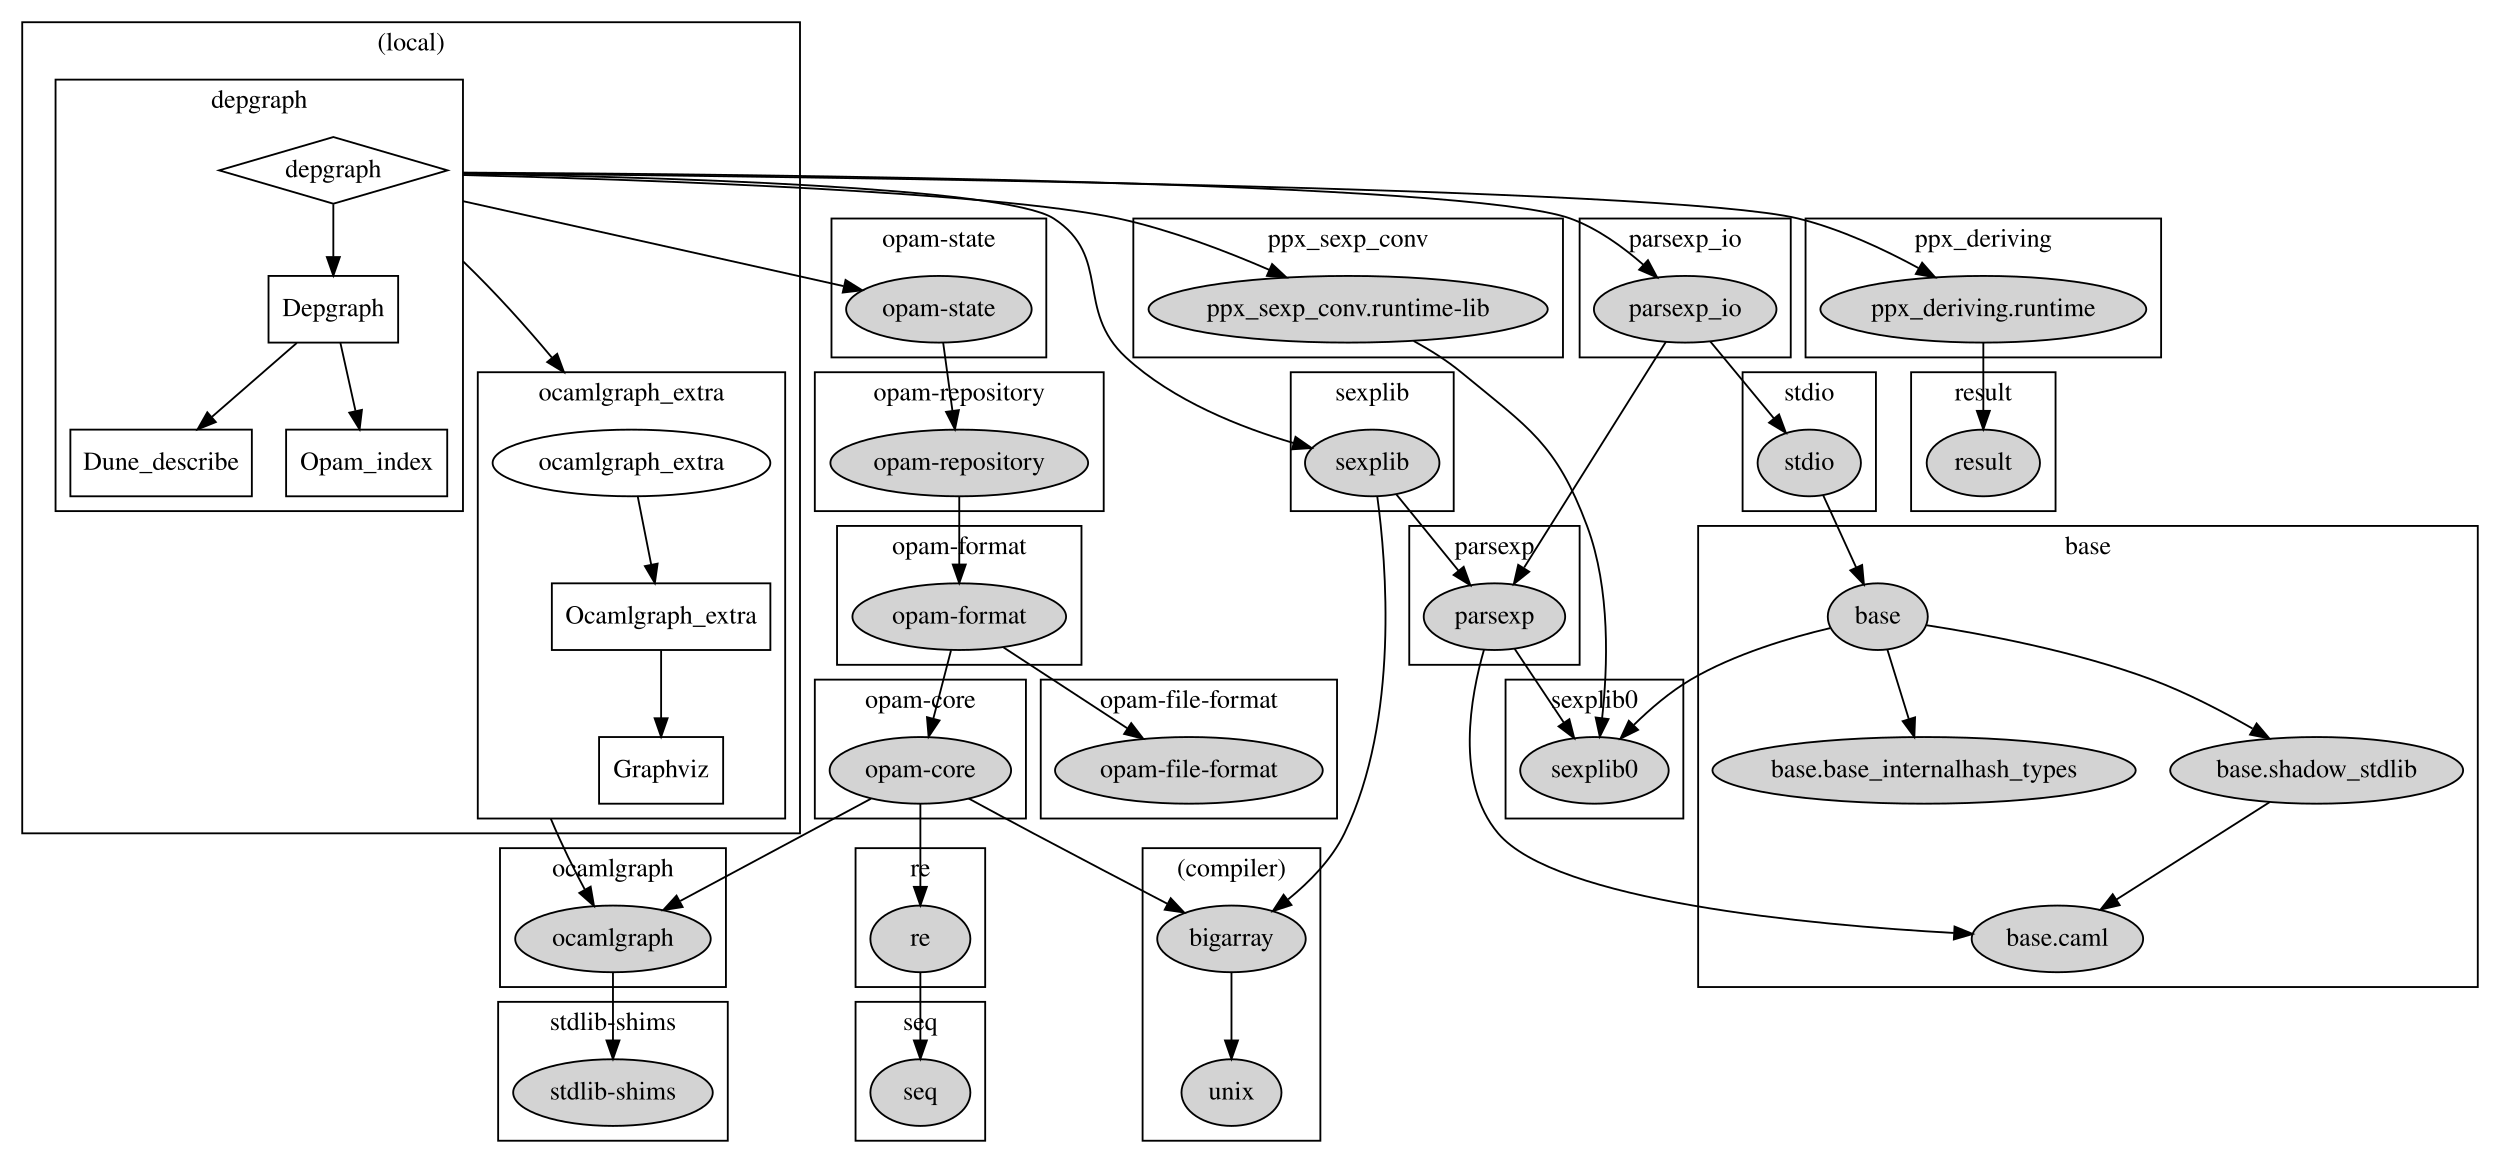
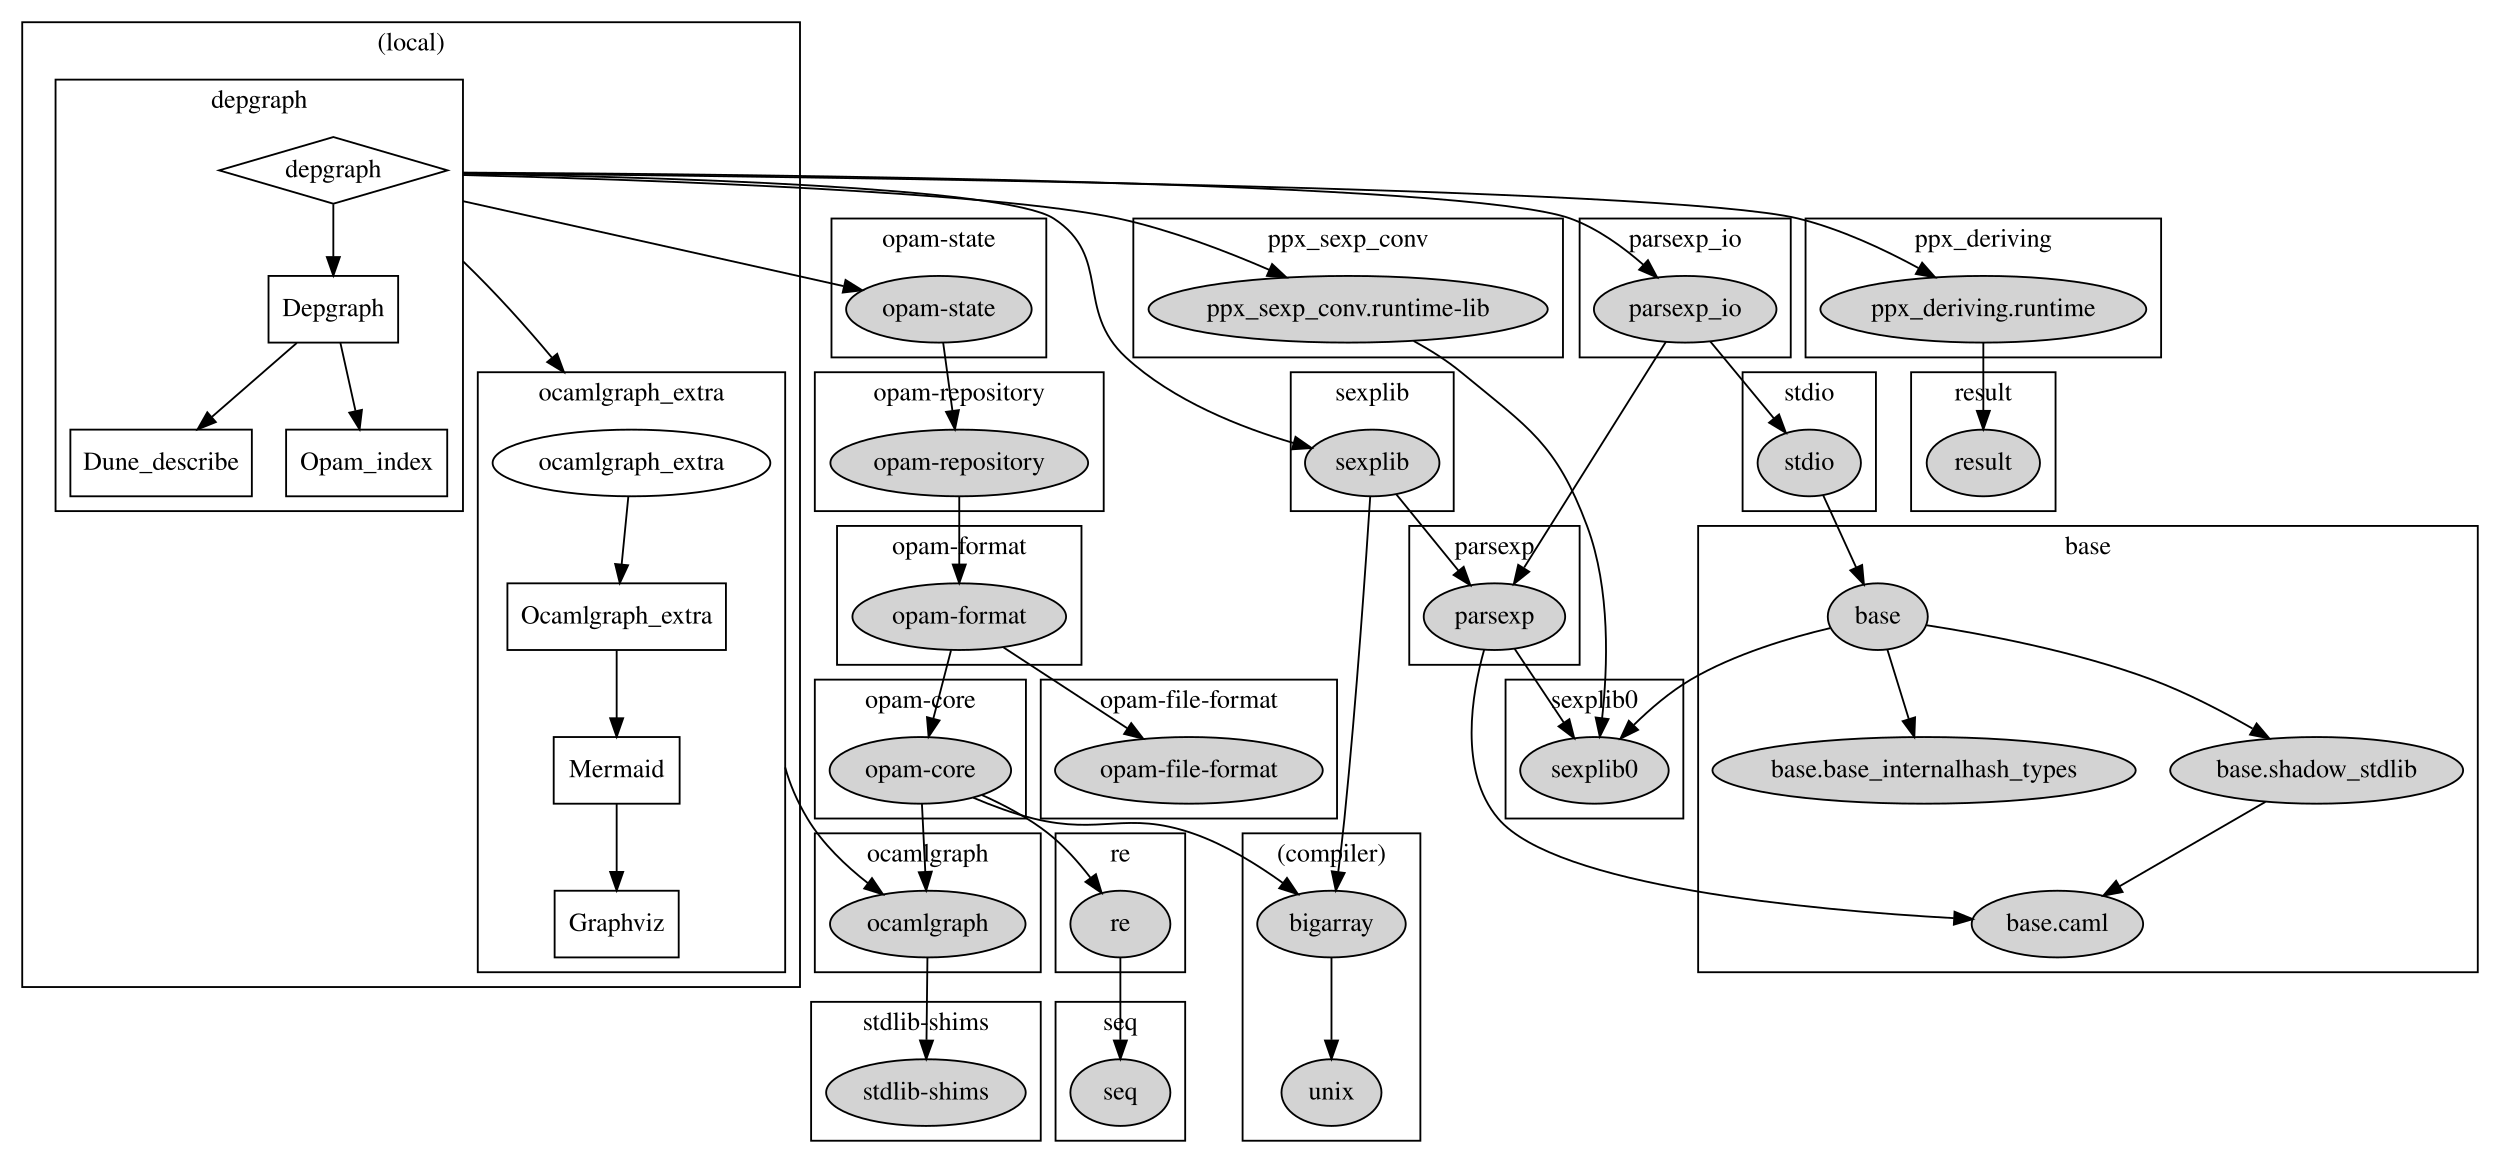
<svg xmlns="http://www.w3.org/2000/svg" width="1350pt" height="628pt" viewBox="0.00 0.00 1350.00 628.00">
  <g id="graph0" class="graph" transform="scale(1 1) rotate(0) translate(4 624)">
    <polygon fill="white" stroke="transparent" points="-4,4 -4,-624 1346,-624 1346,4 -4,4" />
    <g id="clust1" class="cluster">
      <polygon fill="none" stroke="black" points="608,-431 608,-506 840,-506 840,-431 608,-431" />
      <text text-anchor="middle" x="724" y="-490.8" font-family="Times,serif" font-size="14.00">ppx_sexp_conv</text>
    </g>
    <g id="clust2" class="cluster">
      <polygon fill="none" stroke="black" points="809,-182 809,-257 905,-257 905,-182 809,-182" />
      <text text-anchor="middle" x="857" y="-241.8" font-family="Times,serif" font-size="14.00">sexplib0</text>
    </g>
    <g id="clust3" class="cluster">
      <polygon fill="none" stroke="black" points="1028,-348 1028,-423 1106,-423 1106,-348 1028,-348" />
      <text text-anchor="middle" x="1067" y="-407.8" font-family="Times,serif" font-size="14.00">result</text>
    </g>
    <g id="clust4" class="cluster">
      <polygon fill="none" stroke="black" points="445,-431 445,-506 561,-506 561,-431 445,-431" />
      <text text-anchor="middle" x="503" y="-490.8" font-family="Times,serif" font-size="14.00">opam-state</text>
    </g>
    <g id="clust5" class="cluster">
      <polygon fill="none" stroke="black" points="937,-348 937,-423 1009,-423 1009,-348 937,-348" />
      <text text-anchor="middle" x="973" y="-407.8" font-family="Times,serif" font-size="14.00">stdio</text>
    </g>
    <g id="clust6" class="cluster">
      <polygon fill="none" stroke="black" points="849,-431 849,-506 963,-506 963,-431 849,-431" />
      <text text-anchor="middle" x="906" y="-490.8" font-family="Times,serif" font-size="14.00">parsexp_io</text>
    </g>
    <g id="clust7" class="cluster">
      <polygon fill="none" stroke="black" points="757,-265 757,-340 849,-340 849,-265 757,-265" />
      <text text-anchor="middle" x="803" y="-324.8" font-family="Times,serif" font-size="14.00">parsexp</text>
    </g>
    <g id="clust8" class="cluster">
      <polygon fill="none" stroke="black" points="436,-182 436,-257 550,-257 550,-182 436,-182" />
      <text text-anchor="middle" x="493" y="-241.8" font-family="Times,serif" font-size="14.00">opam-core</text>
    </g>
    <g id="clust9" class="cluster">
-       <polygon fill="none" stroke="black" points="266,-91 266,-166 388,-166 388,-91 266,-91" />
-       <text text-anchor="middle" x="327" y="-150.8" font-family="Times,serif" font-size="14.00">ocamlgraph</text>
+       <polygon fill="none" stroke="black" points="436,-99 436,-174 558,-174 558,-99 436,-99" />
+       <text text-anchor="middle" x="497" y="-158.8" font-family="Times,serif" font-size="14.00">ocamlgraph</text>
    </g>
    <g id="clust10" class="cluster">
-       <polygon fill="none" stroke="black" points="613,-8 613,-166 709,-166 709,-8 613,-8" />
-       <text text-anchor="middle" x="661" y="-150.8" font-family="Times,serif" font-size="14.00">(compiler)</text>
+       <polygon fill="none" stroke="black" points="667,-8 667,-174 763,-174 763,-8 667,-8" />
+       <text text-anchor="middle" x="715" y="-158.8" font-family="Times,serif" font-size="14.00">(compiler)</text>
    </g>
    <g id="clust11" class="cluster">
      <polygon fill="none" stroke="black" points="971,-431 971,-506 1163,-506 1163,-431 971,-431" />
      <text text-anchor="middle" x="1067" y="-490.8" font-family="Times,serif" font-size="14.00">ppx_deriving</text>
    </g>
    <g id="clust12" class="cluster">
-       <polygon fill="none" stroke="black" points="458,-8 458,-83 528,-83 528,-8 458,-8" />
-       <text text-anchor="middle" x="493" y="-67.8" font-family="Times,serif" font-size="14.00">seq</text>
+       <polygon fill="none" stroke="black" points="566,-8 566,-83 636,-83 636,-8 566,-8" />
+       <text text-anchor="middle" x="601" y="-67.8" font-family="Times,serif" font-size="14.00">seq</text>
    </g>
    <g id="clust13" class="cluster">
-       <polygon fill="none" stroke="black" points="913,-91 913,-340 1334,-340 1334,-91 913,-91" />
+       <polygon fill="none" stroke="black" points="913,-99 913,-340 1334,-340 1334,-99 913,-99" />
      <text text-anchor="middle" x="1123.5" y="-324.8" font-family="Times,serif" font-size="14.00">base</text>
    </g>
    <g id="clust14" class="cluster">
-       <polygon fill="none" stroke="black" points="458,-91 458,-166 528,-166 528,-91 458,-91" />
-       <text text-anchor="middle" x="493" y="-150.8" font-family="Times,serif" font-size="14.00">re</text>
+       <polygon fill="none" stroke="black" points="566,-99 566,-174 636,-174 636,-99 566,-99" />
+       <text text-anchor="middle" x="601" y="-158.8" font-family="Times,serif" font-size="14.00">re</text>
    </g>
    <g id="clust15" class="cluster">
      <polygon fill="none" stroke="black" points="558,-182 558,-257 718,-257 718,-182 558,-182" />
      <text text-anchor="middle" x="638" y="-241.8" font-family="Times,serif" font-size="14.00">opam-file-format</text>
    </g>
    <g id="clust16" class="cluster">
      <polygon fill="none" stroke="black" points="448,-265 448,-340 580,-340 580,-265 448,-265" />
      <text text-anchor="middle" x="514" y="-324.8" font-family="Times,serif" font-size="14.00">opam-format</text>
    </g>
    <g id="clust17" class="cluster">
      <polygon fill="none" stroke="black" points="436,-348 436,-423 592,-423 592,-348 436,-348" />
      <text text-anchor="middle" x="514" y="-407.8" font-family="Times,serif" font-size="14.00">opam-repository</text>
    </g>
    <g id="clust18" class="cluster">
-       <polygon fill="none" stroke="black" points="265,-8 265,-83 389,-83 389,-8 265,-8" />
-       <text text-anchor="middle" x="327" y="-67.8" font-family="Times,serif" font-size="14.00">stdlib-shims</text>
+       <polygon fill="none" stroke="black" points="434,-8 434,-83 558,-83 558,-8 434,-8" />
+       <text text-anchor="middle" x="496" y="-67.8" font-family="Times,serif" font-size="14.00">stdlib-shims</text>
    </g>
    <g id="clust19" class="cluster">
      <polygon fill="none" stroke="black" points="693,-348 693,-423 781,-423 781,-348 693,-348" />
      <text text-anchor="middle" x="737" y="-407.8" font-family="Times,serif" font-size="14.00">sexplib</text>
    </g>
    <g id="clust20" class="cluster">
-       <polygon fill="none" stroke="black" points="8,-174 8,-612 428,-612 428,-174 8,-174" />
+       <polygon fill="none" stroke="black" points="8,-91 8,-612 428,-612 428,-91 8,-91" />
      <text text-anchor="middle" x="218" y="-596.8" font-family="Times,serif" font-size="14.00">(local)</text>
    </g>
    <g id="clust21" class="cluster">
      <polygon fill="none" stroke="black" points="26,-348 26,-581 246,-581 246,-348 26,-348" />
      <text text-anchor="middle" x="136" y="-565.8" font-family="Times,serif" font-size="14.00">depgraph</text>
    </g>
    <g id="clust22" class="cluster">
-       <polygon fill="none" stroke="black" points="254,-182 254,-423 420,-423 420,-182 254,-182" />
+       <polygon fill="none" stroke="black" points="254,-99 254,-423 420,-423 420,-99 254,-99" />
      <text text-anchor="middle" x="337" y="-407.8" font-family="Times,serif" font-size="14.00">ocamlgraph_extra</text>
    </g>
    <g id="node1" class="node">
      <polygon fill="none" stroke="black" points="176,-550 114.33,-532 176,-514 237.67,-532 176,-550" />
      <text text-anchor="middle" x="176" y="-528.3" font-family="Times,serif" font-size="14.00">depgraph</text>
    </g>
    <g id="node8" class="node">
      <ellipse fill="none" stroke="black" cx="337" cy="-374" rx="74.99" ry="18" />
      <text text-anchor="middle" x="337" y="-370.3" font-family="Times,serif" font-size="14.00">ocamlgraph_extra</text>
    </g>
    <g id="edge1" class="edge">
      <path fill="none" stroke="black" d="M246,-482.93C263.56,-466.01 280.04,-447.63 294.02,-430.9" />
      <polygon fill="black" stroke="black" points="296.88,-432.94 300.55,-423 291.49,-428.48 296.88,-432.94" />
    </g>
    <g id="node13" class="node">
      <ellipse fill="lightgrey" stroke="black" cx="503" cy="-457" rx="50.09" ry="18" />
      <text text-anchor="middle" x="503" y="-453.3" font-family="Times,serif" font-size="14.00">opam-state</text>
    </g>
    <g id="edge2" class="edge">
      <path fill="none" stroke="black" d="M246,-515.37C307.7,-501.6 396.16,-481.85 451.55,-469.49" />
      <polygon fill="black" stroke="black" points="452.6,-472.84 461.59,-467.24 451.07,-466.01 452.6,-472.84" />
    </g>
    <g id="node15" class="node">
      <ellipse fill="lightgrey" stroke="black" cx="906" cy="-457" rx="49.29" ry="18" />
      <text text-anchor="middle" x="906" y="-453.3" font-family="Times,serif" font-size="14.00">parsexp_io</text>
    </g>
    <g id="edge3" class="edge">
      <path fill="none" stroke="black" d="M246,-530.8C406.01,-529.99 788.99,-525.96 844,-506 858.62,-500.69 872.54,-490.56 883.48,-480.97" />
      <polygon fill="black" stroke="black" points="885.89,-483.5 890.88,-474.16 881.15,-478.35 885.89,-483.5" />
    </g>
    <g id="node16" class="node">
      <ellipse fill="lightgrey" stroke="black" cx="1067" cy="-457" rx="87.99" ry="18" />
      <text text-anchor="middle" x="1067" y="-453.3" font-family="Times,serif" font-size="14.00">ppx_deriving.runtime</text>
    </g>
    <g id="edge4" class="edge">
      <path fill="none" stroke="black" d="M246,-530.44C426.44,-528.77 898.15,-522.82 967,-506 989.73,-500.45 1013.4,-489.36 1032.01,-479.24" />
      <polygon fill="black" stroke="black" points="1033.96,-482.16 1040.97,-474.22 1030.54,-476.05 1033.96,-482.16" />
    </g>
    <g id="node17" class="node">
      <ellipse fill="lightgrey" stroke="black" cx="724" cy="-457" rx="107.78" ry="18" />
      <text text-anchor="middle" x="724" y="-453.3" font-family="Times,serif" font-size="14.00">ppx_sexp_conv.runtime-lib</text>
    </g>
    <g id="edge5" class="edge">
      <path fill="none" stroke="black" d="M246,-529.5C348.56,-526.85 534.56,-520.23 600,-506 627.95,-499.92 657.9,-488.48 681.36,-478.29" />
      <polygon fill="black" stroke="black" points="682.94,-481.42 690.67,-474.17 680.11,-475.02 682.94,-481.42" />
    </g>
    <g id="node21" class="node">
      <ellipse fill="lightgrey" stroke="black" cx="737" cy="-374" rx="36.29" ry="18" />
      <text text-anchor="middle" x="737" y="-370.3" font-family="Times,serif" font-size="14.00">sexplib</text>
    </g>
    <g id="edge6" class="edge">
      <path fill="none" stroke="black" d="M246,-530.19C350.79,-528.44 539.02,-522.94 565,-506 596.47,-485.48 576.38,-456.47 604,-431 629.46,-407.53 666.19,-393.08 694.6,-384.75" />
      <polygon fill="black" stroke="black" points="695.58,-388.11 704.28,-382.05 693.7,-381.37 695.58,-388.11" />
    </g>
    <g id="node26" class="node">
      <polygon fill="none" stroke="black" points="211,-475 141,-475 141,-439 211,-439 211,-475" />
      <text text-anchor="middle" x="176" y="-453.3" font-family="Times,serif" font-size="14.00">Depgraph</text>
    </g>
    <g id="edge7" class="edge">
      <path fill="none" stroke="black" d="M176,-513.7C176,-505.25 176,-494.87 176,-485.37" />
      <polygon fill="black" stroke="black" points="179.5,-485.18 176,-475.18 172.5,-485.18 179.5,-485.18" />
    </g>
    <g id="node2" class="node">
      <ellipse fill="lightgrey" stroke="black" cx="1010" cy="-291" rx="27" ry="18" />
      <text text-anchor="middle" x="1010" y="-287.3" font-family="Times,serif" font-size="14.00">base</text>
    </g>
    <g id="node3" class="node">
      <ellipse fill="lightgrey" stroke="black" cx="1035" cy="-208" rx="114.28" ry="18" />
      <text text-anchor="middle" x="1035" y="-204.3" font-family="Times,serif" font-size="14.00">base.base_internalhash_types</text>
    </g>
    <g id="edge8" class="edge">
      <path fill="none" stroke="black" d="M1015.18,-273.22C1018.51,-262.43 1022.91,-248.17 1026.72,-235.84" />
      <polygon fill="black" stroke="black" points="1030.14,-236.63 1029.74,-226.04 1023.45,-234.56 1030.14,-236.63" />
    </g>
    <g id="node5" class="node">
      <ellipse fill="lightgrey" stroke="black" cx="1247" cy="-208" rx="79.09" ry="18" />
      <text text-anchor="middle" x="1247" y="-204.3" font-family="Times,serif" font-size="14.00">base.shadow_stdlib</text>
    </g>
    <g id="edge9" class="edge">
      <path fill="none" stroke="black" d="M1036.29,-286.38C1066.38,-281.73 1116.81,-272.36 1158,-257 1176.7,-250.03 1196.34,-239.78 1212.4,-230.54" />
      <polygon fill="black" stroke="black" points="1214.56,-233.33 1221.41,-225.25 1211.02,-227.3 1214.56,-233.33" />
    </g>
    <g id="node22" class="node">
      <ellipse fill="lightgrey" stroke="black" cx="857" cy="-208" rx="40.09" ry="18" />
      <text text-anchor="middle" x="857" y="-204.3" font-family="Times,serif" font-size="14.00">sexplib0</text>
    </g>
    <g id="edge10" class="edge">
      <path fill="none" stroke="black" d="M984.24,-284.81C963.03,-279.81 932.71,-270.91 909,-257 897.85,-250.46 887.09,-241.19 878.27,-232.54" />
      <polygon fill="black" stroke="black" points="880.56,-229.88 871.07,-225.18 875.56,-234.77 880.56,-229.88" />
    </g>
    <g id="node4" class="node">
-       <ellipse fill="lightgrey" stroke="black" cx="1107" cy="-117" rx="46.29" ry="18" />
-       <text text-anchor="middle" x="1107" y="-113.3" font-family="Times,serif" font-size="14.00">base.caml</text>
+       <ellipse fill="lightgrey" stroke="black" cx="1107" cy="-125" rx="46.29" ry="18" />
+       <text text-anchor="middle" x="1107" y="-121.3" font-family="Times,serif" font-size="14.00">base.caml</text>
    </g>
    <g id="edge11" class="edge">
-       <path fill="none" stroke="black" d="M1221.65,-190.88C1198.39,-176.1 1163.84,-154.13 1138.75,-138.18" />
-       <polygon fill="black" stroke="black" points="1140.62,-135.23 1130.3,-132.81 1136.86,-141.13 1140.62,-135.23" />
+       <path fill="none" stroke="black" d="M1219.34,-191C1196.73,-177.91 1164.68,-159.37 1140.59,-145.44" />
+       <polygon fill="black" stroke="black" points="1142.2,-142.32 1131.79,-140.34 1138.69,-148.38 1142.2,-142.32" />
    </g>
    <g id="node6" class="node">
-       <ellipse fill="lightgrey" stroke="black" cx="661" cy="-117" rx="40.09" ry="18" />
-       <text text-anchor="middle" x="661" y="-113.3" font-family="Times,serif" font-size="14.00">bigarray</text>
+       <ellipse fill="lightgrey" stroke="black" cx="715" cy="-125" rx="40.09" ry="18" />
+       <text text-anchor="middle" x="715" y="-121.3" font-family="Times,serif" font-size="14.00">bigarray</text>
    </g>
    <g id="node25" class="node">
-       <ellipse fill="lightgrey" stroke="black" cx="661" cy="-34" rx="27" ry="18" />
-       <text text-anchor="middle" x="661" y="-30.3" font-family="Times,serif" font-size="14.00">unix</text>
+       <ellipse fill="lightgrey" stroke="black" cx="715" cy="-34" rx="27" ry="18" />
+       <text text-anchor="middle" x="715" y="-30.3" font-family="Times,serif" font-size="14.00">unix</text>
    </g>
    <g id="edge12" class="edge">
-       <path fill="none" stroke="black" d="M661,-98.82C661,-88.19 661,-74.31 661,-62.2" />
-       <polygon fill="black" stroke="black" points="664.5,-62.15 661,-52.15 657.5,-62.15 664.5,-62.15" />
+       <path fill="none" stroke="black" d="M715,-106.84C715,-94.28 715,-76.98 715,-62.5" />
+       <polygon fill="black" stroke="black" points="718.5,-62.11 715,-52.11 711.5,-62.11 718.5,-62.11" />
    </g>
    <g id="node7" class="node">
-       <ellipse fill="lightgrey" stroke="black" cx="327" cy="-117" rx="52.79" ry="18" />
-       <text text-anchor="middle" x="327" y="-113.3" font-family="Times,serif" font-size="14.00">ocamlgraph</text>
+       <ellipse fill="lightgrey" stroke="black" cx="497" cy="-125" rx="52.79" ry="18" />
+       <text text-anchor="middle" x="497" y="-121.3" font-family="Times,serif" font-size="14.00">ocamlgraph</text>
    </g>
    <g id="node24" class="node">
-       <ellipse fill="lightgrey" stroke="black" cx="327" cy="-34" rx="53.89" ry="18" />
-       <text text-anchor="middle" x="327" y="-30.3" font-family="Times,serif" font-size="14.00">stdlib-shims</text>
+       <ellipse fill="lightgrey" stroke="black" cx="496" cy="-34" rx="53.89" ry="18" />
+       <text text-anchor="middle" x="496" y="-30.3" font-family="Times,serif" font-size="14.00">stdlib-shims</text>
    </g>
    <g id="edge13" class="edge">
-       <path fill="none" stroke="black" d="M327,-98.82C327,-88.19 327,-74.31 327,-62.2" />
-       <polygon fill="black" stroke="black" points="330.5,-62.15 327,-52.15 323.5,-62.15 330.5,-62.15" />
+       <path fill="none" stroke="black" d="M496.81,-106.84C496.67,-94.28 496.47,-76.98 496.31,-62.5" />
+       <polygon fill="black" stroke="black" points="499.8,-62.07 496.19,-52.11 492.8,-62.15 499.8,-62.07" />
    </g>
    <g id="edge14" class="edge">
-       <path fill="none" stroke="black" d="M293.39,-182C299.56,-167.27 306.09,-154.2 311.74,-143.77" />
-       <polygon fill="black" stroke="black" points="314.95,-145.21 316.76,-134.77 308.83,-141.8 314.95,-145.21" />
-     </g>
-     <g id="node30" class="node">
-       <polygon fill="none" stroke="black" points="412,-309 294,-309 294,-273 412,-273 412,-309" />
-       <text text-anchor="middle" x="353" y="-287.3" font-family="Times,serif" font-size="14.00">Ocamlgraph_extra</text>
+       <path fill="none" stroke="black" d="M420,-209.61C422.41,-200.87 426.19,-191.72 432,-182 440.14,-168.39 452.74,-156.42 464.7,-147.07" />
+       <polygon fill="black" stroke="black" points="466.87,-149.82 472.8,-141.04 462.69,-144.2 466.87,-149.82" />
+     </g>
+     <g id="node31" class="node">
+       <polygon fill="none" stroke="black" points="388,-309 270,-309 270,-273 388,-273 388,-309" />
+       <text text-anchor="middle" x="329" y="-287.3" font-family="Times,serif" font-size="14.00">Ocamlgraph_extra</text>
    </g>
    <g id="edge15" class="edge">
-       <path fill="none" stroke="black" d="M340.39,-355.82C342.49,-345.19 345.24,-331.31 347.63,-319.2" />
-       <polygon fill="black" stroke="black" points="351.11,-319.64 349.61,-309.15 344.24,-318.29 351.11,-319.64" />
+       <path fill="none" stroke="black" d="M335.3,-355.82C334.25,-345.19 332.88,-331.31 331.69,-319.2" />
+       <polygon fill="black" stroke="black" points="335.16,-318.76 330.69,-309.15 328.19,-319.45 335.16,-318.76" />
    </g>
    <g id="node9" class="node">
      <ellipse fill="lightgrey" stroke="black" cx="493" cy="-208" rx="48.99" ry="18" />
      <text text-anchor="middle" x="493" y="-204.3" font-family="Times,serif" font-size="14.00">opam-core</text>
    </g>
    <g id="edge16" class="edge">
-       <path fill="none" stroke="black" d="M519.08,-192.79C529.87,-186.94 542.52,-180.11 554,-174 578.18,-161.13 605.56,-146.81 626.56,-135.87" />
-       <polygon fill="black" stroke="black" points="628.18,-138.97 635.44,-131.25 624.95,-132.76 628.18,-138.97" />
+       <path fill="none" stroke="black" d="M521.58,-193.24C531.62,-188.97 543.11,-184.68 554,-182 591.28,-172.84 603.7,-186.48 640,-174 657.56,-167.97 675.14,-157.03 688.87,-147.12" />
+       <polygon fill="black" stroke="black" points="690.97,-149.93 696.88,-141.14 686.78,-144.32 690.97,-149.93" />
    </g>
    <g id="edge17" class="edge">
-       <path fill="none" stroke="black" d="M466.33,-192.7C438.42,-177.74 394.43,-154.15 363.35,-137.49" />
-       <polygon fill="black" stroke="black" points="364.62,-134.2 354.16,-132.56 361.32,-140.37 364.62,-134.2" />
+       <path fill="none" stroke="black" d="M493.85,-189.82C494.37,-179.19 495.06,-165.31 495.66,-153.2" />
+       <polygon fill="black" stroke="black" points="499.16,-153.31 496.15,-143.15 492.16,-152.97 499.16,-153.31" />
    </g>
    <g id="node18" class="node">
-       <ellipse fill="lightgrey" stroke="black" cx="493" cy="-117" rx="27" ry="18" />
-       <text text-anchor="middle" x="493" y="-113.3" font-family="Times,serif" font-size="14.00">re</text>
+       <ellipse fill="lightgrey" stroke="black" cx="601" cy="-125" rx="27" ry="18" />
+       <text text-anchor="middle" x="601" y="-121.3" font-family="Times,serif" font-size="14.00">re</text>
    </g>
    <g id="edge18" class="edge">
-       <path fill="none" stroke="black" d="M493,-189.84C493,-177.28 493,-159.98 493,-145.5" />
-       <polygon fill="black" stroke="black" points="496.5,-145.11 493,-135.11 489.5,-145.11 496.5,-145.11" />
+       <path fill="none" stroke="black" d="M526.32,-194.64C538.25,-189.32 551.36,-182.38 562,-174 570.51,-167.29 578.38,-158.41 584.78,-150.12" />
+       <polygon fill="black" stroke="black" points="587.79,-151.93 590.89,-141.8 582.15,-147.78 587.79,-151.93" />
    </g>
    <g id="node10" class="node">
      <ellipse fill="lightgrey" stroke="black" cx="638" cy="-208" rx="72.29" ry="18" />
      <text text-anchor="middle" x="638" y="-204.3" font-family="Times,serif" font-size="14.00">opam-file-format</text>
    </g>
    <g id="node11" class="node">
      <ellipse fill="lightgrey" stroke="black" cx="514" cy="-291" rx="57.69" ry="18" />
      <text text-anchor="middle" x="514" y="-287.3" font-family="Times,serif" font-size="14.00">opam-format</text>
    </g>
    <g id="edge19" class="edge">
      <path fill="none" stroke="black" d="M509.55,-272.82C506.76,-262.08 503.12,-248.03 499.96,-235.84" />
      <polygon fill="black" stroke="black" points="503.34,-234.95 497.45,-226.15 496.57,-236.71 503.34,-234.95" />
    </g>
    <g id="edge20" class="edge">
      <path fill="none" stroke="black" d="M537.91,-274.38C556.88,-261.99 583.61,-244.53 604.67,-230.77" />
      <polygon fill="black" stroke="black" points="606.86,-233.52 613.32,-225.12 603.03,-227.66 606.86,-233.52" />
    </g>
    <g id="node12" class="node">
      <ellipse fill="lightgrey" stroke="black" cx="514" cy="-374" rx="69.59" ry="18" />
      <text text-anchor="middle" x="514" y="-370.3" font-family="Times,serif" font-size="14.00">opam-repository</text>
    </g>
    <g id="edge21" class="edge">
      <path fill="none" stroke="black" d="M514,-355.82C514,-345.19 514,-331.31 514,-319.2" />
      <polygon fill="black" stroke="black" points="517.5,-319.15 514,-309.15 510.5,-319.15 517.5,-319.15" />
    </g>
    <g id="edge22" class="edge">
      <path fill="none" stroke="black" d="M505.33,-438.82C506.78,-428.19 508.66,-414.31 510.31,-402.2" />
      <polygon fill="black" stroke="black" points="513.79,-402.53 511.67,-392.15 506.86,-401.59 513.79,-402.53" />
    </g>
    <g id="node14" class="node">
      <ellipse fill="lightgrey" stroke="black" cx="803" cy="-291" rx="38.19" ry="18" />
      <text text-anchor="middle" x="803" y="-287.3" font-family="Times,serif" font-size="14.00">parsexp</text>
    </g>
    <g id="edge23" class="edge">
-       <path fill="none" stroke="black" d="M797.35,-273.13C790.2,-248.29 781.45,-201.83 805,-174 835.99,-137.38 972.59,-124.57 1051.05,-120.2" />
-       <polygon fill="black" stroke="black" points="1051.45,-123.68 1061.25,-119.66 1051.08,-116.69 1051.45,-123.68" />
+       <path fill="none" stroke="black" d="M797.43,-273.12C790.88,-249.73 783.42,-207.47 805,-182 836.01,-145.4 972.61,-132.59 1051.05,-128.2" />
+       <polygon fill="black" stroke="black" points="1051.45,-131.68 1061.25,-127.66 1051.08,-124.69 1051.45,-131.68" />
    </g>
    <g id="edge24" class="edge">
      <path fill="none" stroke="black" d="M813.93,-273.61C821.54,-262.19 831.83,-246.75 840.45,-233.83" />
      <polygon fill="black" stroke="black" points="843.45,-235.63 846.09,-225.37 837.63,-231.75 843.45,-235.63" />
    </g>
    <g id="edge25" class="edge">
      <path fill="none" stroke="black" d="M895.56,-439.37C877.51,-410.64 840.38,-351.52 819.04,-317.54" />
      <polygon fill="black" stroke="black" points="821.75,-315.28 813.47,-308.67 815.83,-319 821.75,-315.28" />
    </g>
    <g id="node23" class="node">
      <ellipse fill="lightgrey" stroke="black" cx="973" cy="-374" rx="27.9" ry="18" />
      <text text-anchor="middle" x="973" y="-370.3" font-family="Times,serif" font-size="14.00">stdio</text>
    </g>
    <g id="edge26" class="edge">
      <path fill="none" stroke="black" d="M919.56,-439.61C929.44,-427.66 942.96,-411.32 953.92,-398.06" />
      <polygon fill="black" stroke="black" points="956.69,-400.21 960.37,-390.27 951.3,-395.75 956.69,-400.21" />
    </g>
    <g id="node19" class="node">
      <ellipse fill="lightgrey" stroke="black" cx="1067" cy="-374" rx="30.59" ry="18" />
      <text text-anchor="middle" x="1067" y="-370.3" font-family="Times,serif" font-size="14.00">result</text>
    </g>
    <g id="edge27" class="edge">
      <path fill="none" stroke="black" d="M1067,-438.82C1067,-428.19 1067,-414.31 1067,-402.2" />
      <polygon fill="black" stroke="black" points="1070.5,-402.15 1067,-392.15 1063.5,-402.15 1070.5,-402.15" />
    </g>
    <g id="edge28" class="edge">
      <path fill="none" stroke="black" d="M759.36,-439.87C768.17,-435.07 777.29,-429.36 785,-423 821.77,-392.64 836.27,-384.66 853,-340 865.76,-305.95 864.15,-263.37 861.13,-236.17" />
      <polygon fill="black" stroke="black" points="864.6,-235.7 859.89,-226.21 857.66,-236.57 864.6,-235.7" />
    </g>
    <g id="node20" class="node">
-       <ellipse fill="lightgrey" stroke="black" cx="493" cy="-34" rx="27" ry="18" />
-       <text text-anchor="middle" x="493" y="-30.3" font-family="Times,serif" font-size="14.00">seq</text>
+       <ellipse fill="lightgrey" stroke="black" cx="601" cy="-34" rx="27" ry="18" />
+       <text text-anchor="middle" x="601" y="-30.3" font-family="Times,serif" font-size="14.00">seq</text>
    </g>
    <g id="edge29" class="edge">
-       <path fill="none" stroke="black" d="M493,-98.82C493,-88.19 493,-74.31 493,-62.2" />
-       <polygon fill="black" stroke="black" points="496.5,-62.15 493,-52.15 489.5,-62.15 496.5,-62.15" />
+       <path fill="none" stroke="black" d="M601,-106.84C601,-94.28 601,-76.98 601,-62.5" />
+       <polygon fill="black" stroke="black" points="604.5,-62.11 601,-52.11 597.5,-62.11 604.5,-62.11" />
    </g>
    <g id="edge30" class="edge">
-       <path fill="none" stroke="black" d="M739.72,-355.95C744.61,-320.15 751.79,-235.41 722,-174 715.18,-159.95 703.17,-147.74 691.59,-138.34" />
-       <polygon fill="black" stroke="black" points="693.39,-135.31 683.32,-132 689.13,-140.86 693.39,-135.31" />
+       <path fill="none" stroke="black" d="M735.92,-355.86C733.75,-322.39 728.51,-246.03 722,-182 721.05,-172.61 719.82,-162.36 718.66,-153.23" />
+       <polygon fill="black" stroke="black" points="722.11,-152.6 717.35,-143.13 715.16,-153.5 722.11,-152.6" />
    </g>
    <g id="edge31" class="edge">
      <path fill="none" stroke="black" d="M750.04,-357C759.62,-345.24 772.8,-329.06 783.61,-315.79" />
      <polygon fill="black" stroke="black" points="786.38,-317.93 789.99,-307.97 780.96,-313.51 786.38,-317.93" />
    </g>
    <g id="edge32" class="edge">
      <path fill="none" stroke="black" d="M980.49,-356.61C985.6,-345.41 992.48,-330.34 998.32,-317.58" />
      <polygon fill="black" stroke="black" points="1001.55,-318.92 1002.52,-308.37 995.19,-316.01 1001.55,-318.92" />
    </g>
    <g id="node27" class="node">
      <polygon fill="none" stroke="black" points="132,-392 34,-392 34,-356 132,-356 132,-392" />
      <text text-anchor="middle" x="83" y="-370.3" font-family="Times,serif" font-size="14.00">Dune_describe</text>
    </g>
    <g id="edge33" class="edge">
      <path fill="none" stroke="black" d="M156.28,-438.82C142.96,-427.22 125.2,-411.75 110.5,-398.95" />
      <polygon fill="black" stroke="black" points="112.53,-396.08 102.69,-392.15 107.94,-401.36 112.53,-396.08" />
    </g>
    <g id="node28" class="node">
      <polygon fill="none" stroke="black" points="237.5,-392 150.5,-392 150.5,-356 237.5,-356 237.5,-392" />
      <text text-anchor="middle" x="194" y="-370.3" font-family="Times,serif" font-size="14.00">Opam_index</text>
    </g>
    <g id="edge34" class="edge">
      <path fill="none" stroke="black" d="M179.82,-438.82C182.18,-428.19 185.27,-414.31 187.95,-402.2" />
      <polygon fill="black" stroke="black" points="191.44,-402.67 190.19,-392.15 184.6,-401.16 191.44,-402.67" />
    </g>
    <g id="node29" class="node">
-       <polygon fill="none" stroke="black" points="386.5,-226 319.5,-226 319.5,-190 386.5,-190 386.5,-226" />
-       <text text-anchor="middle" x="353" y="-204.3" font-family="Times,serif" font-size="14.00">Graphviz</text>
+       <polygon fill="none" stroke="black" points="362.5,-143 295.5,-143 295.5,-107 362.5,-107 362.5,-143" />
+       <text text-anchor="middle" x="329" y="-121.3" font-family="Times,serif" font-size="14.00">Graphviz</text>
+     </g>
+     <g id="node30" class="node">
+       <polygon fill="none" stroke="black" points="363,-226 295,-226 295,-190 363,-190 363,-226" />
+       <text text-anchor="middle" x="329" y="-204.3" font-family="Times,serif" font-size="14.00">Mermaid</text>
    </g>
    <g id="edge35" class="edge">
-       <path fill="none" stroke="black" d="M353,-272.82C353,-262.19 353,-248.31 353,-236.2" />
-       <polygon fill="black" stroke="black" points="356.5,-236.15 353,-226.15 349.5,-236.15 356.5,-236.15" />
+       <path fill="none" stroke="black" d="M329,-189.82C329,-179.19 329,-165.31 329,-153.2" />
+       <polygon fill="black" stroke="black" points="332.5,-153.15 329,-143.15 325.5,-153.15 332.5,-153.15" />
+     </g>
+     <g id="edge36" class="edge">
+       <path fill="none" stroke="black" d="M329,-272.82C329,-262.19 329,-248.31 329,-236.2" />
+       <polygon fill="black" stroke="black" points="332.5,-236.15 329,-226.15 325.5,-236.15 332.5,-236.15" />
    </g>
  </g>
</svg>
